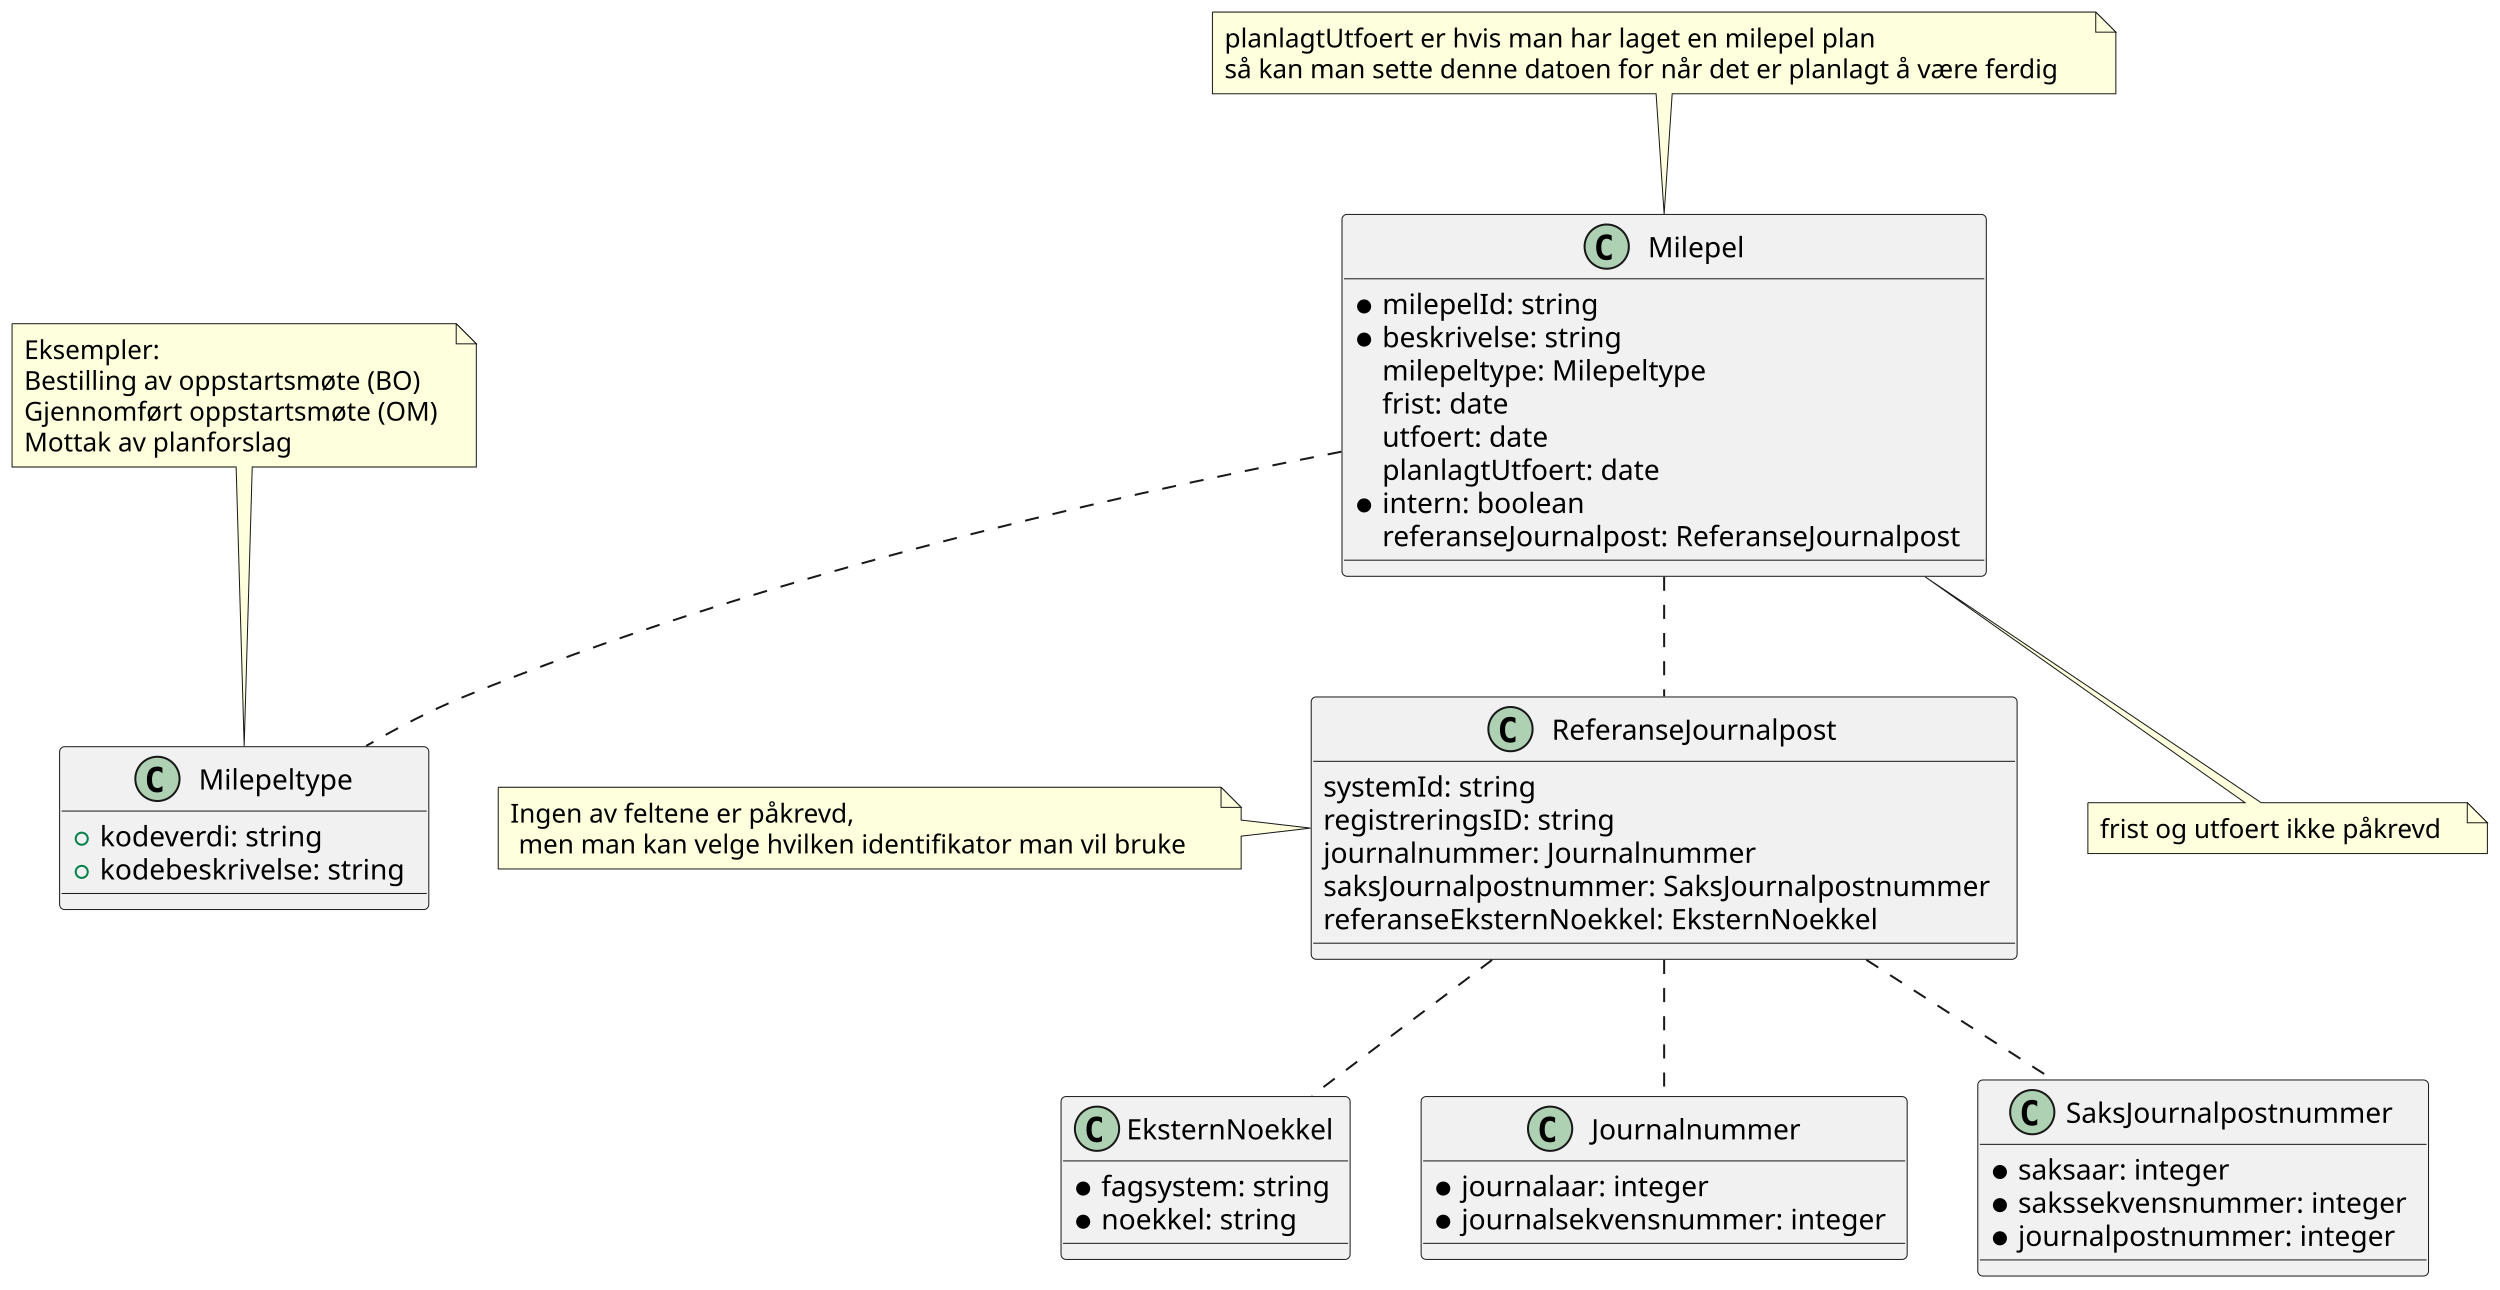
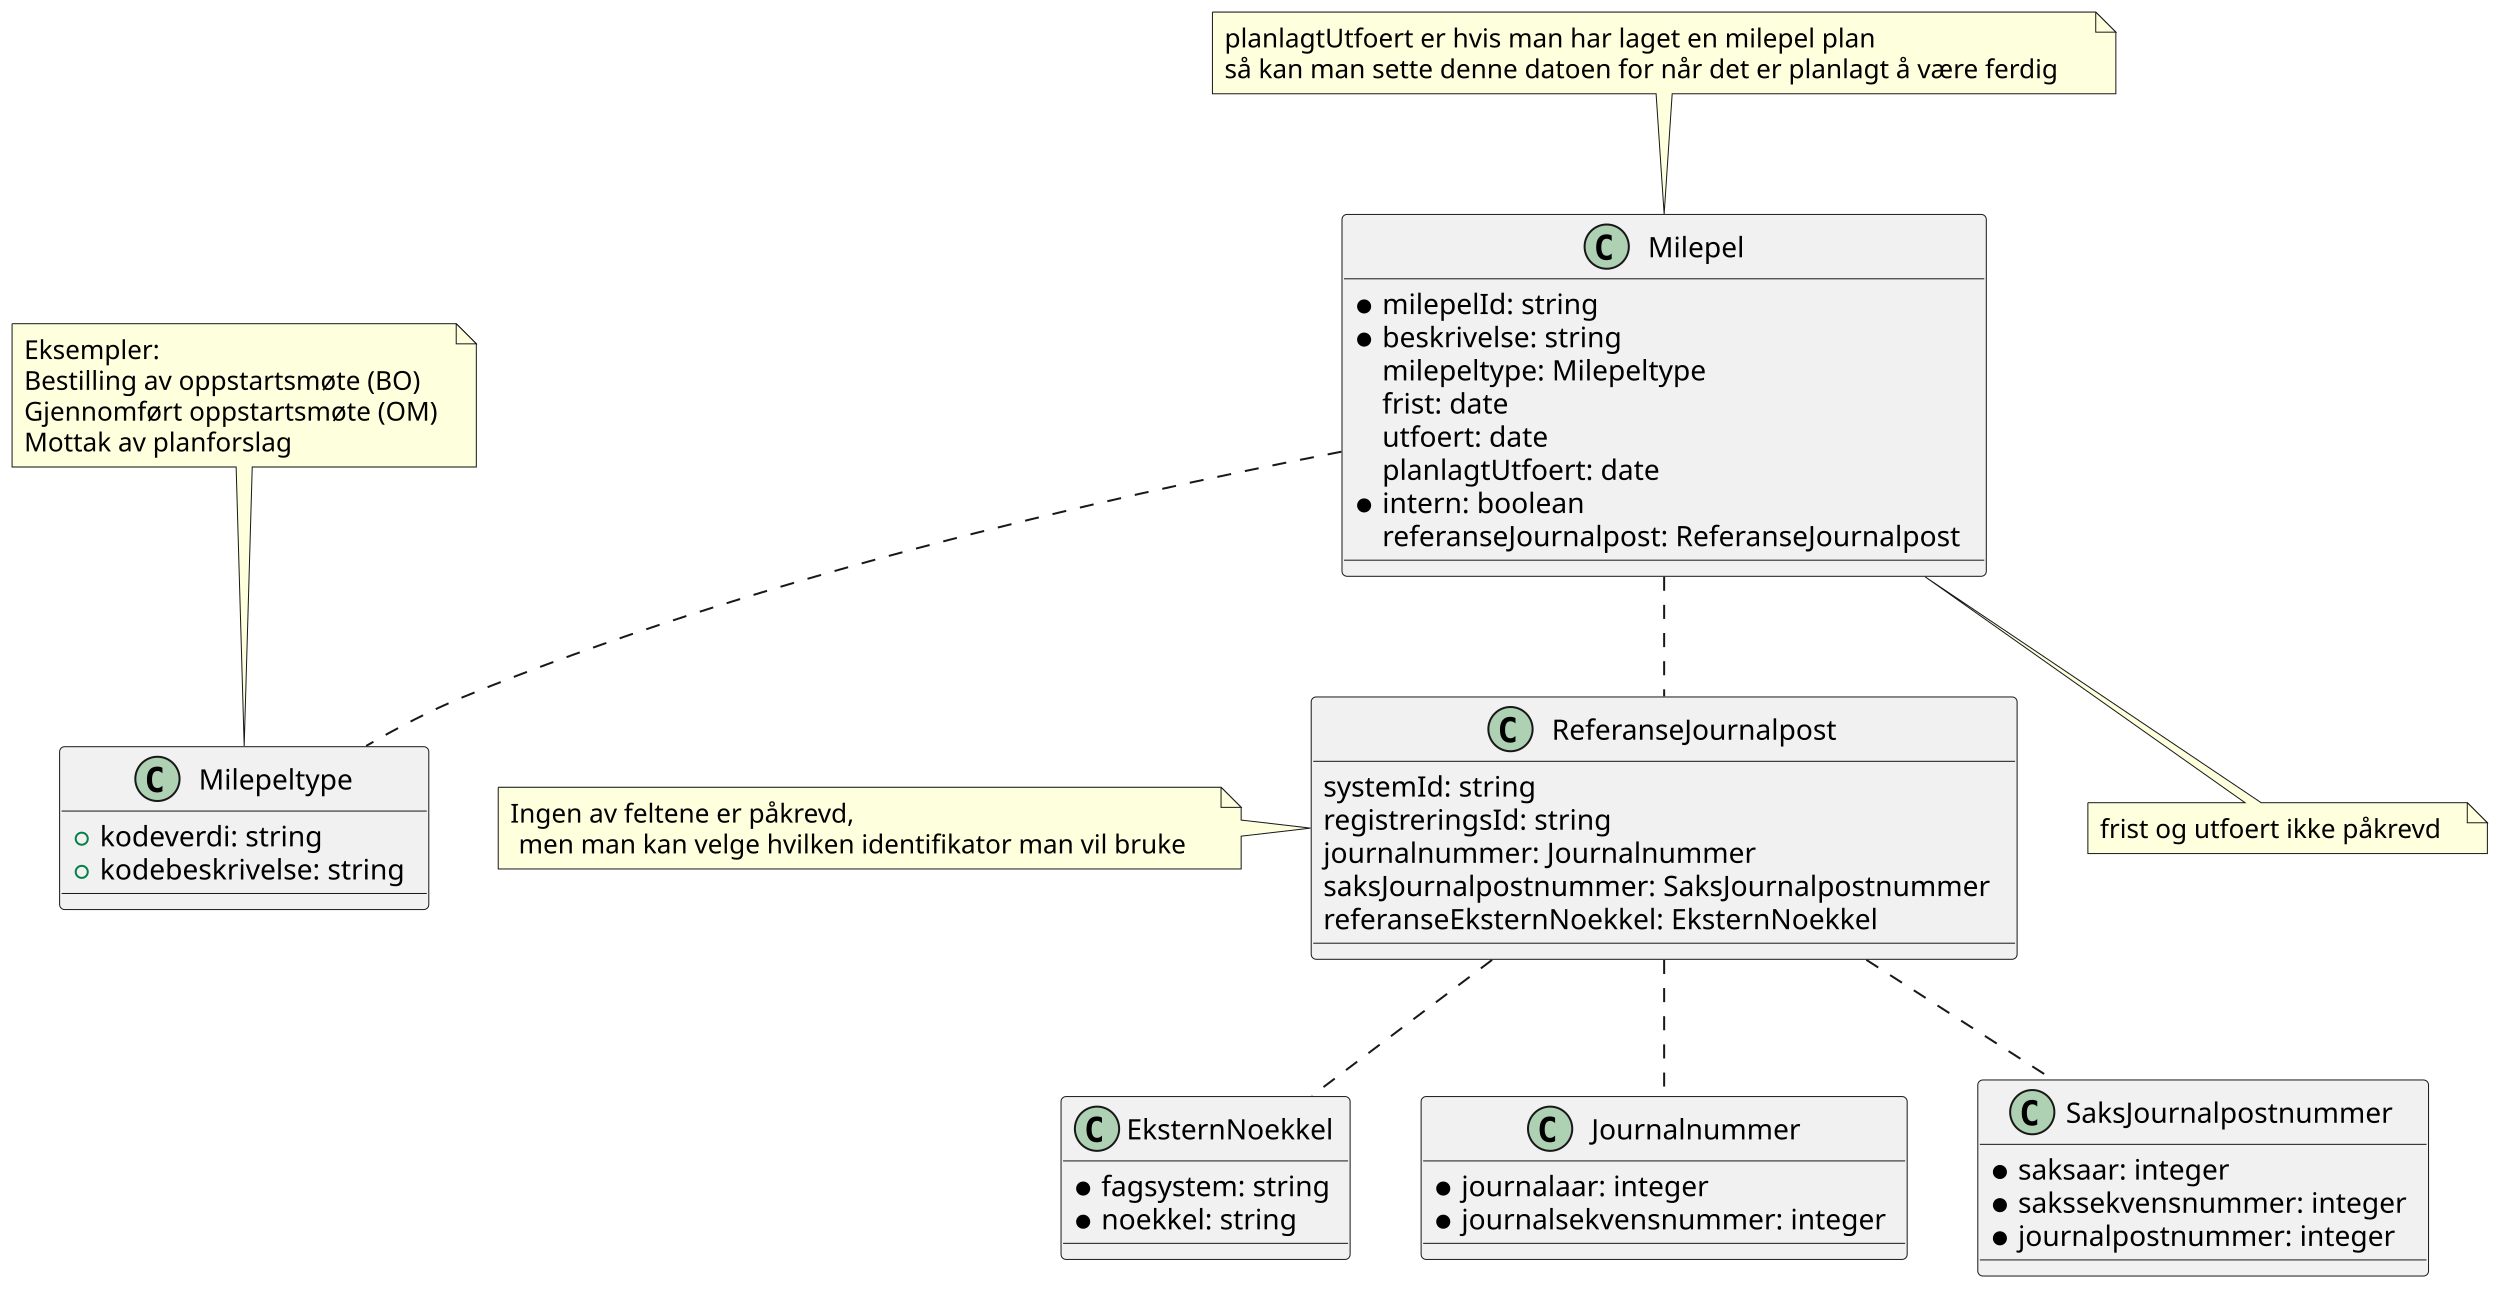
<svg xmlns="http://www.w3.org/2000/svg" contentStyleType="text/css" data-diagram-type="CLASS" height="641px" preserveAspectRatio="none" style="width:1243px;height:641px;background:#FFFFFF;" version="1.1" viewBox="0 0 1243 641" width="1243px" zoomAndPan="magnify">
  <defs />
  <g>
    <g class="entity" data-entity="EksternNoekkel" data-source-line="2" data-uid="ent0002" id="entity_EksternNoekkel">
      <rect fill="#F1F1F1" height="80.977" rx="2.5" ry="2.5" style="stroke:#181818;stroke-width:0.5;" width="143.728" x="527.55" y="545.21" />
      <ellipse cx="545.436" cy="561.21" fill="#ADD1B2" rx="11" ry="11" style="stroke:#181818;stroke-width:1;" />
      <path d="M547.909,567.353 Q547.328,567.652 546.689,567.801 Q546.05,567.951 545.345,567.951 Q542.838,567.951 541.518,566.299 Q540.198,564.647 540.198,561.526 Q540.198,558.396 541.518,556.745 Q542.838,555.093 545.345,555.093 Q546.05,555.093 546.698,555.242 Q547.345,555.392 547.909,555.691 L547.909,558.413 Q547.279,557.832 546.685,557.562 Q546.092,557.293 545.461,557.293 Q544.116,557.293 543.431,558.359 Q542.746,559.426 542.746,561.526 Q542.746,563.618 543.431,564.684 Q544.116,565.751 545.461,565.751 Q546.092,565.751 546.685,565.481 Q547.279,565.212 547.909,564.63 Z " fill="#000000" />
      <text fill="#000000" font-family="sans-serif" font-size="14" lengthAdjust="spacing" textLength="105.314" x="560.078" y="566.501">EksternNoekkel</text>
      <line style="stroke:#181818;stroke-width:0.5;" x1="528.55" x2="670.279" y1="577.21" y2="577.21" />
      <ellipse cx="538.55" cy="590.954" fill="#000000" rx="3" ry="3" style="stroke:#000000;stroke-width:1;" />
      <text fill="#000000" font-family="sans-serif" font-size="14" lengthAdjust="spacing" textLength="117.728" x="547.55" y="594.745">fagsystem: string</text>
      <ellipse cx="538.55" cy="607.442" fill="#000000" rx="3" ry="3" style="stroke:#000000;stroke-width:1;" />
      <text fill="#000000" font-family="sans-serif" font-size="14" lengthAdjust="spacing" textLength="101.726" x="547.55" y="611.233">noekkel: string</text>
      <line style="stroke:#181818;stroke-width:0.5;" x1="528.55" x2="670.279" y1="618.187" y2="618.187" />
    </g>
    <g class="entity" data-entity="Journalnummer" data-source-line="2" data-uid="ent0003" id="entity_Journalnummer">
      <rect fill="#F1F1F1" height="80.977" rx="2.5" ry="2.5" style="stroke:#181818;stroke-width:0.5;" width="241.667" x="706.58" y="545.21" />
      <ellipse cx="770.722" cy="561.21" fill="#ADD1B2" rx="11" ry="11" style="stroke:#181818;stroke-width:1;" />
      <path d="M773.195,567.353 Q772.614,567.652 771.975,567.801 Q771.335,567.951 770.63,567.951 Q768.123,567.951 766.803,566.299 Q765.483,564.647 765.483,561.526 Q765.483,558.396 766.803,556.745 Q768.123,555.093 770.63,555.093 Q771.335,555.093 771.983,555.242 Q772.63,555.392 773.195,555.691 L773.195,558.413 Q772.564,557.832 771.97,557.562 Q771.377,557.293 770.746,557.293 Q769.401,557.293 768.716,558.359 Q768.032,559.426 768.032,561.526 Q768.032,563.618 768.716,564.684 Q769.401,565.751 770.746,565.751 Q771.377,565.751 771.97,565.481 Q772.564,565.212 773.195,564.63 Z " fill="#000000" />
      <text fill="#000000" font-family="sans-serif" font-size="14" lengthAdjust="spacing" textLength="104.884" x="791.222" y="566.501">Journalnummer</text>
      <line style="stroke:#181818;stroke-width:0.5;" x1="707.58" x2="947.247" y1="577.21" y2="577.21" />
      <ellipse cx="717.58" cy="590.954" fill="#000000" rx="3" ry="3" style="stroke:#000000;stroke-width:1;" />
      <text fill="#000000" font-family="sans-serif" font-size="14" lengthAdjust="spacing" textLength="125.822" x="726.58" y="594.745">journalaar: integer</text>
      <ellipse cx="717.58" cy="607.442" fill="#000000" rx="3" ry="3" style="stroke:#000000;stroke-width:1;" />
      <text fill="#000000" font-family="sans-serif" font-size="14" lengthAdjust="spacing" textLength="215.667" x="726.58" y="611.233">journalsekvensnummer: integer</text>
      <line style="stroke:#181818;stroke-width:0.5;" x1="707.58" x2="947.247" y1="618.187" y2="618.187" />
    </g>
    <g class="entity" data-entity="ReferanseJournalpost" data-source-line="2" data-uid="ent0004" id="entity_ReferanseJournalpost">
      <rect fill="#F1F1F1" height="130.441" rx="2.5" ry="2.5" style="stroke:#181818;stroke-width:0.5;" width="350.974" x="651.93" y="346.52" />
      <ellipse cx="751.014" cy="362.52" fill="#ADD1B2" rx="11" ry="11" style="stroke:#181818;stroke-width:1;" />
      <path d="M753.487,368.663 Q752.906,368.962 752.266,369.111 Q751.627,369.261 750.922,369.261 Q748.415,369.261 747.095,367.609 Q745.775,365.957 745.775,362.836 Q745.775,359.707 747.095,358.055 Q748.415,356.403 750.922,356.403 Q751.627,356.403 752.275,356.552 Q752.922,356.702 753.487,357 L753.487,359.723 Q752.856,359.142 752.262,358.872 Q751.669,358.603 751.038,358.603 Q749.693,358.603 749.008,359.669 Q748.324,360.736 748.324,362.836 Q748.324,364.928 749.008,365.994 Q749.693,367.061 751.038,367.061 Q751.669,367.061 752.262,366.791 Q752.856,366.522 753.487,365.94 Z " fill="#000000" />
      <text fill="#000000" font-family="sans-serif" font-size="14" lengthAdjust="spacing" textLength="144.307" x="771.514" y="367.811">ReferanseJournalpost</text>
      <line style="stroke:#181818;stroke-width:0.5;" x1="652.93" x2="1001.904" y1="378.52" y2="378.52" />
      <text fill="#000000" font-family="sans-serif" font-size="14" lengthAdjust="spacing" textLength="108.965" x="657.93" y="396.055">systemId: string</text>
-       <text fill="#000000" font-family="sans-serif" font-size="14" lengthAdjust="spacing" textLength="149.481" x="657.93" y="412.543">registreringsID: string</text>
+       <text fill="#000000" font-family="sans-serif" font-size="14" lengthAdjust="spacing" textLength="147.807" x="657.93" y="412.543">registreringsId: string</text>
      <text fill="#000000" font-family="sans-serif" font-size="14" lengthAdjust="spacing" textLength="218.531" x="657.93" y="429.032">journalnummer: Journalnummer</text>
      <text fill="#000000" font-family="sans-serif" font-size="14" lengthAdjust="spacing" textLength="338.974" x="657.93" y="445.52">saksJournalpostnummer: SaksJournalpostnummer</text>
      <text fill="#000000" font-family="sans-serif" font-size="14" lengthAdjust="spacing" textLength="283.049" x="657.93" y="462.008">referanseEksternNoekkel: EksternNoekkel</text>
      <line style="stroke:#181818;stroke-width:0.5;" x1="652.93" x2="1001.904" y1="468.961" y2="468.961" />
    </g>
    <g class="entity" data-entity="GMN5" data-source-line="11" data-uid="ent0006" id="entity_GMN5">
      <path d="M247.72,391.43 L247.72,432.051 A0,0 0 0 0 247.72,432.051 L617.105,432.051 A0,0 0 0 0 617.105,432.051 L617.105,415.74 L651.59,411.74 L617.105,407.74 L617.105,401.43 L607.105,391.43 L247.72,391.43 A0,0 0 0 0 247.72,391.43" fill="#FEFFDD" style="stroke:#181818;stroke-width:0.5;" />
      <path d="M607.105,391.43 L607.105,401.43 L617.105,401.43 L607.105,391.43" fill="#FEFFDD" style="stroke:#181818;stroke-width:0.5;" />
      <text fill="#000000" font-family="sans-serif" font-size="13" lengthAdjust="spacing" textLength="175.894" x="253.72" y="408.998">Ingen av feltene er påkrevd,</text>
      <text fill="#000000" font-family="sans-serif" font-size="13" lengthAdjust="spacing" textLength="344.272" x="257.833" y="424.309">men man kan velge hvilken identifikator man vil bruke</text>
    </g>
    <g class="entity" data-entity="SaksJournalpostnummer" data-source-line="2" data-uid="ent0008" id="entity_SaksJournalpostnummer">
      <rect fill="#F1F1F1" height="97.465" rx="2.5" ry="2.5" style="stroke:#181818;stroke-width:0.5;" width="224.112" x="983.36" y="536.97" />
      <ellipse cx="1010.444" cy="552.97" fill="#ADD1B2" rx="11" ry="11" style="stroke:#181818;stroke-width:1;" />
      <path d="M1012.917,559.113 Q1012.336,559.412 1011.697,559.561 Q1011.058,559.711 1010.352,559.711 Q1007.845,559.711 1006.526,558.059 Q1005.206,556.407 1005.206,553.286 Q1005.206,550.157 1006.526,548.505 Q1007.845,546.853 1010.352,546.853 Q1011.058,546.853 1011.705,547.002 Q1012.353,547.152 1012.917,547.451 L1012.917,550.173 Q1012.286,549.592 1011.693,549.322 Q1011.099,549.053 1010.468,549.053 Q1009.124,549.053 1008.439,550.119 Q1007.754,551.186 1007.754,553.286 Q1007.754,555.378 1008.439,556.444 Q1009.124,557.511 1010.468,557.511 Q1011.099,557.511 1011.693,557.241 Q1012.286,556.971 1012.917,556.39 Z " fill="#000000" />
      <text fill="#000000" font-family="sans-serif" font-size="14" lengthAdjust="spacing" textLength="165.259" x="1027.129" y="558.261">SaksJournalpostnummer</text>
      <line style="stroke:#181818;stroke-width:0.5;" x1="984.36" x2="1206.472" y1="568.97" y2="568.97" />
      <ellipse cx="994.36" cy="582.714" fill="#000000" rx="3" ry="3" style="stroke:#000000;stroke-width:1;" />
      <text fill="#000000" font-family="sans-serif" font-size="14" lengthAdjust="spacing" textLength="108.268" x="1003.36" y="586.505">saksaar: integer</text>
      <ellipse cx="994.36" cy="599.202" fill="#000000" rx="3" ry="3" style="stroke:#000000;stroke-width:1;" />
      <text fill="#000000" font-family="sans-serif" font-size="14" lengthAdjust="spacing" textLength="198.112" x="1003.36" y="602.993">sakssekvensnummer: integer</text>
      <ellipse cx="994.36" cy="615.691" fill="#000000" rx="3" ry="3" style="stroke:#000000;stroke-width:1;" />
      <text fill="#000000" font-family="sans-serif" font-size="14" lengthAdjust="spacing" textLength="191.461" x="1003.36" y="619.482">journalpostnummer: integer</text>
      <line style="stroke:#181818;stroke-width:0.5;" x1="984.36" x2="1206.472" y1="626.435" y2="626.435" />
    </g>
    <g class="entity" data-entity="Milepel" data-source-line="7" data-uid="ent0009" id="entity_Milepel">
      <rect fill="#F1F1F1" height="179.906" rx="2.5" ry="2.5" style="stroke:#181818;stroke-width:0.5;" width="320.349" x="667.24" y="106.62" />
      <ellipse cx="798.859" cy="122.62" fill="#ADD1B2" rx="11" ry="11" style="stroke:#181818;stroke-width:1;" />
      <path d="M801.332,128.763 Q800.751,129.062 800.112,129.211 Q799.473,129.361 798.767,129.361 Q796.26,129.361 794.941,127.709 Q793.621,126.057 793.621,122.936 Q793.621,119.806 794.941,118.155 Q796.26,116.503 798.767,116.503 Q799.473,116.503 800.12,116.652 Q800.768,116.802 801.332,117.1 L801.332,119.823 Q800.701,119.242 800.108,118.972 Q799.514,118.703 798.884,118.703 Q797.539,118.703 796.854,119.769 Q796.169,120.836 796.169,122.936 Q796.169,125.028 796.854,126.094 Q797.539,127.161 798.884,127.161 Q799.514,127.161 800.108,126.891 Q800.701,126.621 801.332,126.04 Z " fill="#000000" />
      <text fill="#000000" font-family="sans-serif" font-size="14" lengthAdjust="spacing" textLength="48.61" x="819.359" y="127.911">Milepel</text>
      <line style="stroke:#181818;stroke-width:0.5;" x1="668.24" x2="986.589" y1="138.62" y2="138.62" />
      <ellipse cx="678.24" cy="152.364" fill="#000000" rx="3" ry="3" style="stroke:#000000;stroke-width:1;" />
      <text fill="#000000" font-family="sans-serif" font-size="14" lengthAdjust="spacing" textLength="110.893" x="687.24" y="156.155">milepelId: string</text>
      <ellipse cx="678.24" cy="168.852" fill="#000000" rx="3" ry="3" style="stroke:#000000;stroke-width:1;" />
      <text fill="#000000" font-family="sans-serif" font-size="14" lengthAdjust="spacing" textLength="124.161" x="687.24" y="172.643">beskrivelse: string</text>
      <text fill="#000000" font-family="sans-serif" font-size="14" lengthAdjust="spacing" textLength="165.416" x="687.24" y="189.132">milepeltype: Milepeltype</text>
      <text fill="#000000" font-family="sans-serif" font-size="14" lengthAdjust="spacing" textLength="65.734" x="687.24" y="205.62">frist: date</text>
      <text fill="#000000" font-family="sans-serif" font-size="14" lengthAdjust="spacing" textLength="84.875" x="687.24" y="222.108">utfoert: date</text>
      <text fill="#000000" font-family="sans-serif" font-size="14" lengthAdjust="spacing" textLength="140.909" x="687.24" y="238.597">planlagtUtfoert: date</text>
      <ellipse cx="678.24" cy="251.294" fill="#000000" rx="3" ry="3" style="stroke:#000000;stroke-width:1;" />
      <text fill="#000000" font-family="sans-serif" font-size="14" lengthAdjust="spacing" textLength="103.325" x="687.24" y="255.085">intern: boolean</text>
      <text fill="#000000" font-family="sans-serif" font-size="14" lengthAdjust="spacing" textLength="294.349" x="687.24" y="271.573">referanseJournalpost: ReferanseJournalpost</text>
      <line style="stroke:#181818;stroke-width:0.5;" x1="668.24" x2="986.589" y1="278.526" y2="278.526" />
    </g>
    <g class="entity" data-entity="GMN10" data-source-line="18" data-uid="ent0011" id="entity_GMN10">
      <path d="M602.82,6 L602.82,46.621 A0,0 0 0 0 602.82,46.621 L823.41,46.621 L827.41,106.49 L831.41,46.621 L1052.001,46.621 A0,0 0 0 0 1052.001,46.621 L1052.001,16 L1042.001,6 L602.82,6 A0,0 0 0 0 602.82,6" fill="#FEFFDD" style="stroke:#181818;stroke-width:0.5;" />
      <path d="M1042.001,6 L1042.001,16 L1052.001,16 L1042.001,6" fill="#FEFFDD" style="stroke:#181818;stroke-width:0.5;" />
      <text fill="#000000" font-family="sans-serif" font-size="13" lengthAdjust="spacing" textLength="333.474" x="608.82" y="23.568">planlagtUtfoert er hvis man har laget en milepel plan</text>
      <text fill="#000000" font-family="sans-serif" font-size="13" lengthAdjust="spacing" textLength="428.181" x="608.82" y="38.879">så kan man sette denne datoen for når det er planlagt å være ferdig</text>
    </g>
    <g class="entity" data-entity="Milepeltype" data-source-line="20" data-uid="ent0013" id="entity_Milepeltype">
      <rect fill="#F1F1F1" height="80.977" rx="2.5" ry="2.5" style="stroke:#181818;stroke-width:0.5;" width="183.555" x="29.64" y="371.26" />
      <ellipse cx="78.281" cy="387.26" fill="#ADD1B2" rx="11" ry="11" style="stroke:#181818;stroke-width:1;" />
      <path d="M80.754,393.403 Q80.173,393.702 79.534,393.851 Q78.895,394.001 78.189,394.001 Q75.683,394.001 74.363,392.349 Q73.043,390.697 73.043,387.576 Q73.043,384.447 74.363,382.795 Q75.683,381.143 78.189,381.143 Q78.895,381.143 79.542,381.292 Q80.19,381.442 80.754,381.74 L80.754,384.463 Q80.123,383.882 79.53,383.612 Q78.936,383.342 78.305,383.342 Q76.961,383.342 76.276,384.409 Q75.591,385.476 75.591,387.576 Q75.591,389.668 76.276,390.734 Q76.961,391.801 78.305,391.801 Q78.936,391.801 79.53,391.531 Q80.123,391.262 80.754,390.68 Z " fill="#000000" />
      <text fill="#000000" font-family="sans-serif" font-size="14" lengthAdjust="spacing" textLength="77.772" x="98.781" y="392.551">Milepeltype</text>
      <line style="stroke:#181818;stroke-width:0.5;" x1="30.64" x2="212.195" y1="403.26" y2="403.26" />
      <ellipse cx="40.64" cy="417.004" fill="none" rx="3" ry="3" style="stroke:#038048;stroke-width:1;" />
      <text fill="#000000" font-family="sans-serif" font-size="14" lengthAdjust="spacing" textLength="115.452" x="49.64" y="420.795">kodeverdi: string</text>
      <ellipse cx="40.64" cy="433.492" fill="none" rx="3" ry="3" style="stroke:#038048;stroke-width:1;" />
      <text fill="#000000" font-family="sans-serif" font-size="14" lengthAdjust="spacing" textLength="157.555" x="49.64" y="437.283">kodebeskrivelse: string</text>
      <line style="stroke:#181818;stroke-width:0.5;" x1="30.64" x2="212.195" y1="444.237" y2="444.237" />
    </g>
    <g class="entity" data-entity="GMN15" data-source-line="22" data-uid="ent0016" id="entity_GMN15">
      <path d="M6,160.95 L6,232.192 A0,0 0 0 0 6,232.192 L117.41,232.192 L121.41,370.95 L125.41,232.192 L236.828,232.192 A0,0 0 0 0 236.828,232.192 L236.828,170.95 L226.828,160.95 L6,160.95 A0,0 0 0 0 6,160.95" fill="#FEFFDD" style="stroke:#181818;stroke-width:0.5;" />
      <path d="M226.828,160.95 L226.828,170.95 L236.828,170.95 L226.828,160.95" fill="#FEFFDD" style="stroke:#181818;stroke-width:0.5;" />
      <text fill="#000000" font-family="sans-serif" font-size="13" lengthAdjust="spacing" textLength="69.266" x="12" y="178.518">Eksempler:</text>
      <text fill="#000000" font-family="sans-serif" font-size="13" lengthAdjust="spacing" textLength="201.748" x="12" y="193.829">Bestilling av oppstartsmøte (BO)</text>
      <text fill="#000000" font-family="sans-serif" font-size="13" lengthAdjust="spacing" textLength="209.828" x="12" y="209.139">Gjennomført oppstartsmøte (OM)</text>
      <text fill="#000000" font-family="sans-serif" font-size="13" lengthAdjust="spacing" textLength="136.76" x="12" y="224.45">Mottak av planforslag</text>
    </g>
    <g class="entity" data-entity="GMN18" data-source-line="24" data-uid="ent0019" id="entity_GMN18">
      <path d="M1038.09,399.09 L1038.09,424.401 A0,0 0 0 0 1038.09,424.401 L1236.729,424.401 A0,0 0 0 0 1236.729,424.401 L1236.729,409.09 L1226.729,399.09 L1124.21,399.09 L957.09,286.74 L1116.21,399.09 L1038.09,399.09 A0,0 0 0 0 1038.09,399.09" fill="#FEFFDD" style="stroke:#181818;stroke-width:0.5;" />
      <path d="M1226.729,399.09 L1226.729,409.09 L1236.729,409.09 L1226.729,399.09" fill="#FEFFDD" style="stroke:#181818;stroke-width:0.5;" />
      <text fill="#000000" font-family="sans-serif" font-size="13" lengthAdjust="spacing" textLength="177.639" x="1044.09" y="416.658">frist og utfoert ikke påkrevd</text>
    </g>
    <g class="link" data-entity-1="Milepel" data-entity-2="Milepeltype" data-source-line="20" data-uid="lnk14" id="link_Milepel_Milepeltype">
      <path codeLine="20" d="M666.98,224.58 C544.47,248.27 373.03,288.16 230.41,346.52 C214.15,353.18 197.41,361.95 182.07,370.86" fill="none" id="Milepel-Milepeltype" style="stroke:#181818;stroke-width:1;stroke-dasharray:7.0,7.0;" />
    </g>
    <g class="link" data-entity-1="Milepel" data-entity-2="ReferanseJournalpost" data-source-line="32" data-uid="lnk21" id="link_Milepel_ReferanseJournalpost">
      <path codeLine="32" d="M827.41,286.74 C827.41,306.71 827.41,327.51 827.41,346.25" fill="none" id="Milepel-ReferanseJournalpost" style="stroke:#181818;stroke-width:1;stroke-dasharray:7.0,7.0;" />
    </g>
    <g class="link" data-entity-1="ReferanseJournalpost" data-entity-2="EksternNoekkel" data-source-line="34" data-uid="lnk22" id="link_ReferanseJournalpost_EksternNoekkel">
      <path codeLine="34" d="M741.87,477.26 C711.79,499.94 678.9,524.75 652.3,544.81" fill="none" id="ReferanseJournalpost-EksternNoekkel" style="stroke:#181818;stroke-width:1;stroke-dasharray:7.0,7.0;" />
    </g>
    <g class="link" data-entity-1="ReferanseJournalpost" data-entity-2="SaksJournalpostnummer" data-source-line="35" data-uid="lnk23" id="link_ReferanseJournalpost_SaksJournalpostnummer">
      <path codeLine="35" d="M927.97,477.26 C958.57,496.89 991.65,518.12 1020.26,536.48" fill="none" id="ReferanseJournalpost-SaksJournalpostnummer" style="stroke:#181818;stroke-width:1;stroke-dasharray:7.0,7.0;" />
    </g>
    <g class="link" data-entity-1="ReferanseJournalpost" data-entity-2="Journalnummer" data-source-line="36" data-uid="lnk24" id="link_ReferanseJournalpost_Journalnummer">
      <path codeLine="36" d="M827.41,477.26 C827.41,499.94 827.41,524.75 827.41,544.81" fill="none" id="ReferanseJournalpost-Journalnummer" style="stroke:#181818;stroke-width:1;stroke-dasharray:7.0,7.0;" />
    </g>
  </g>
</svg>
